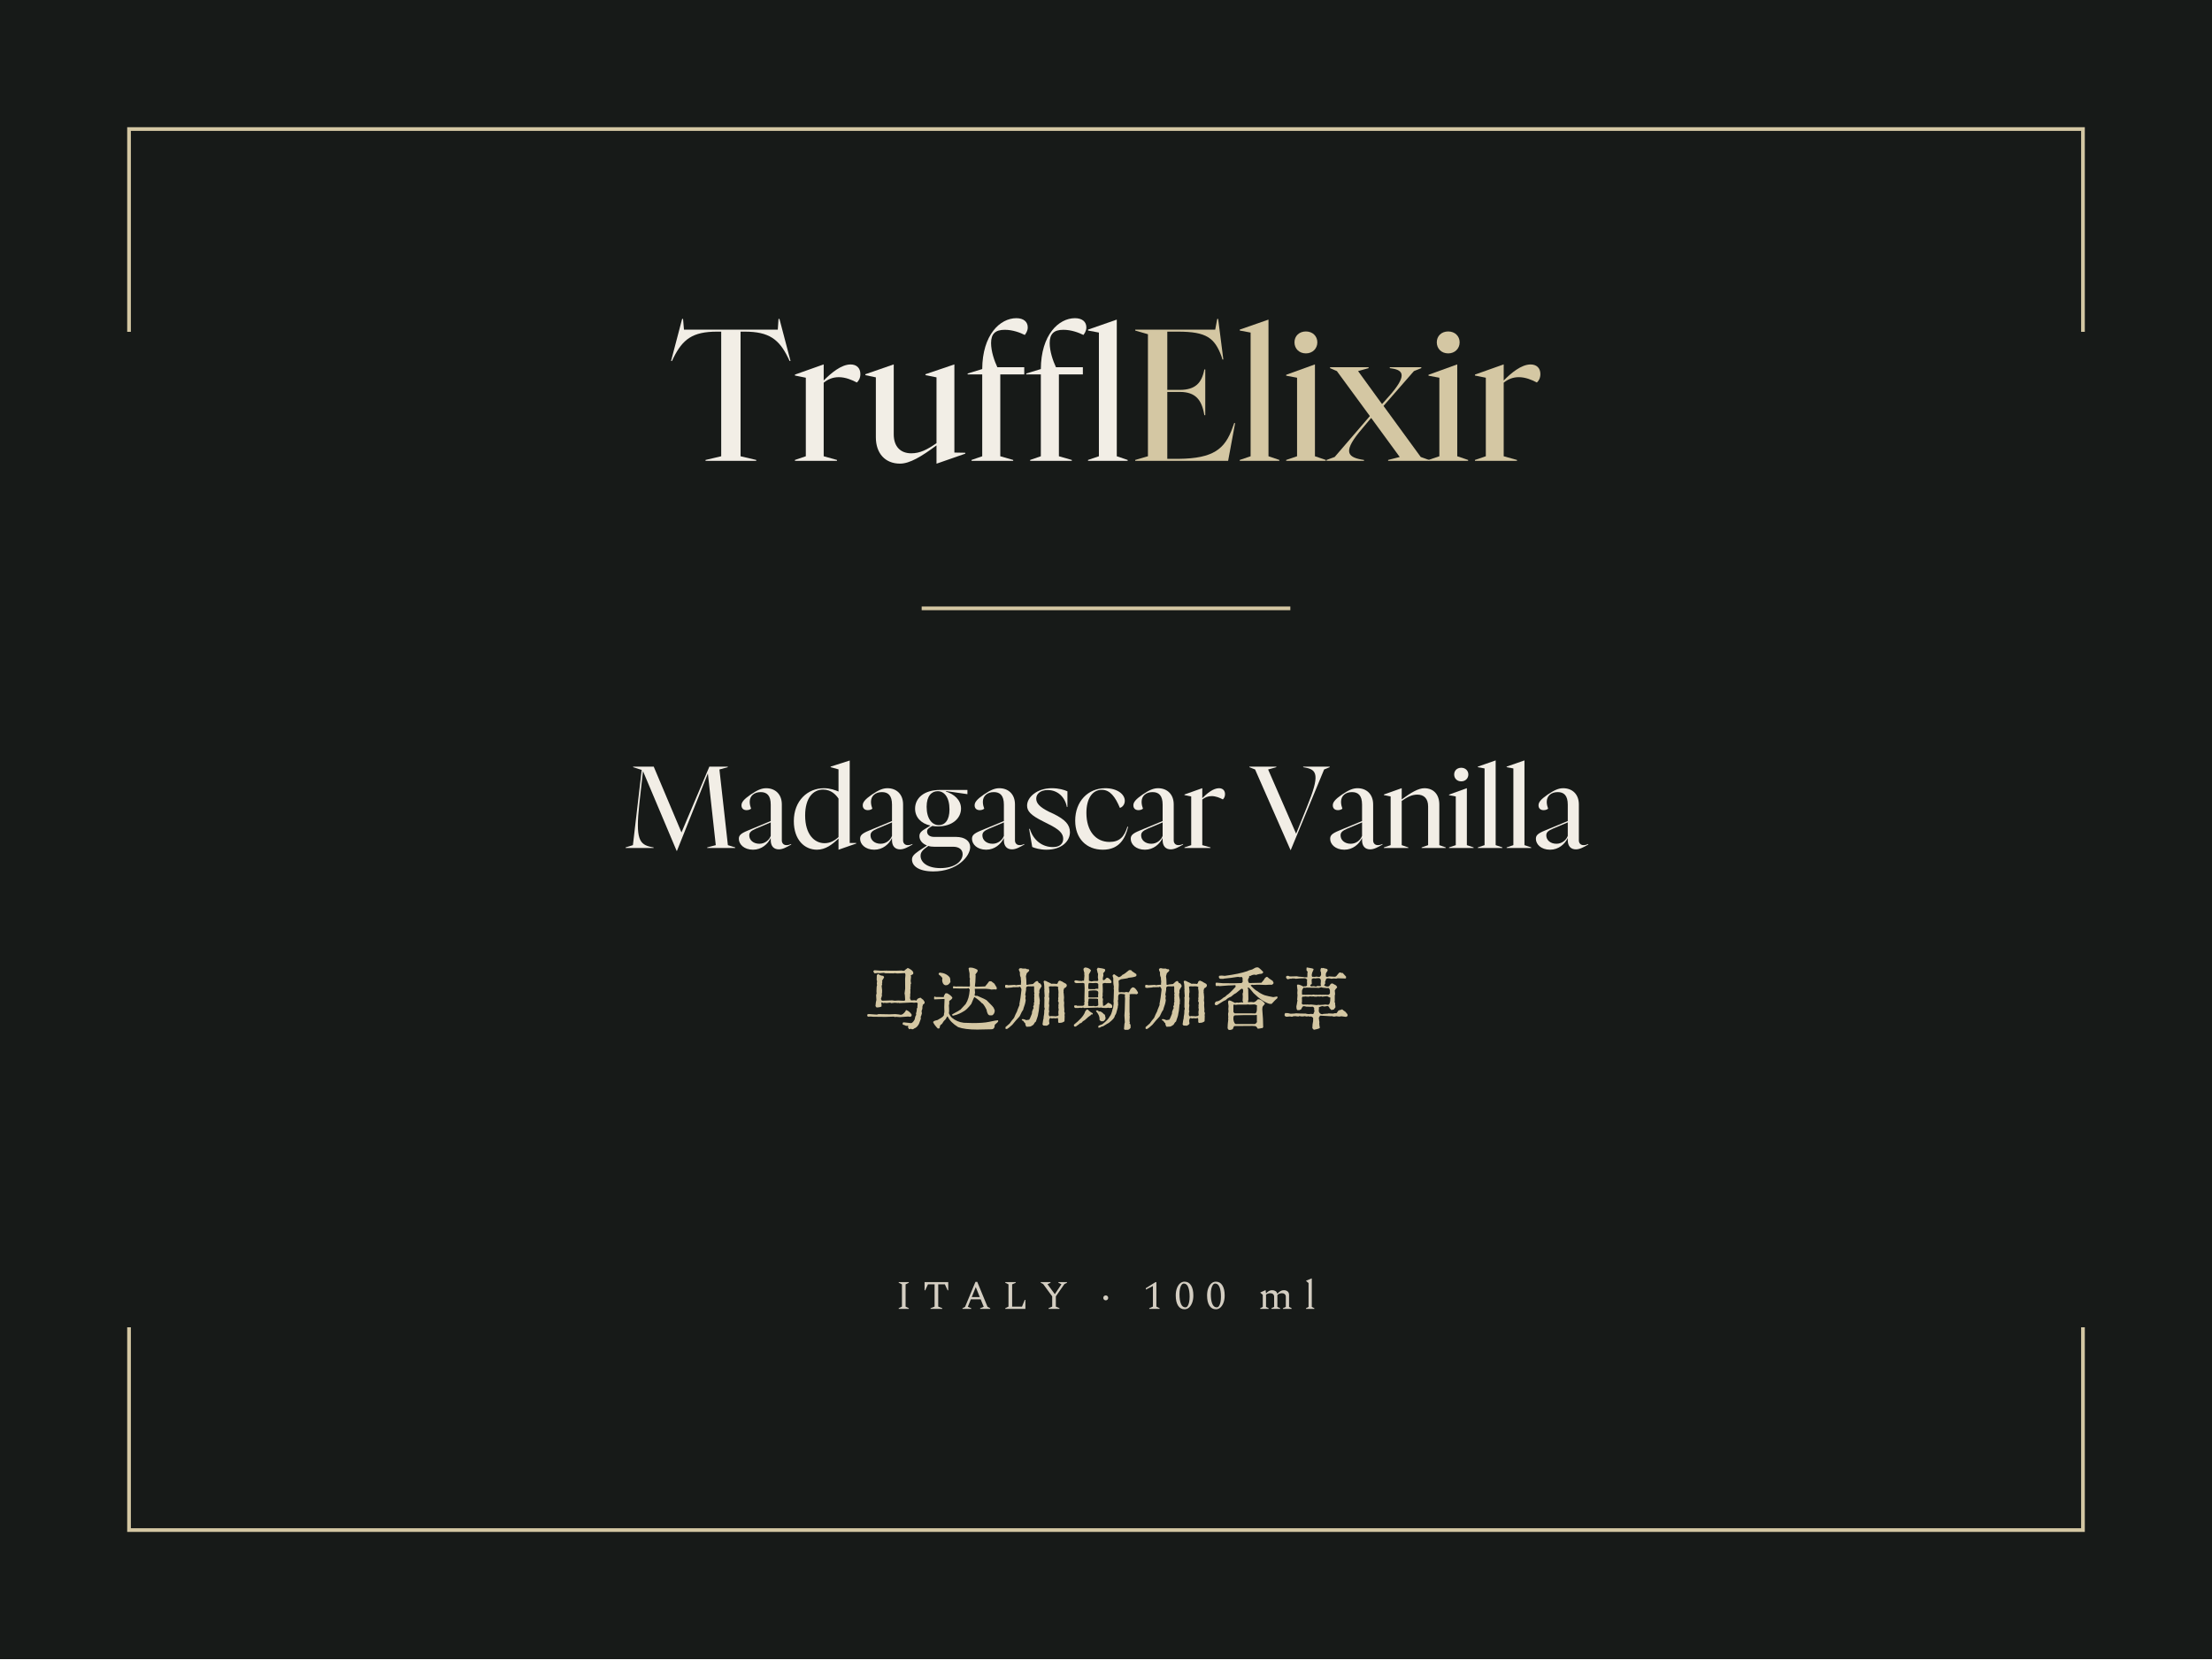
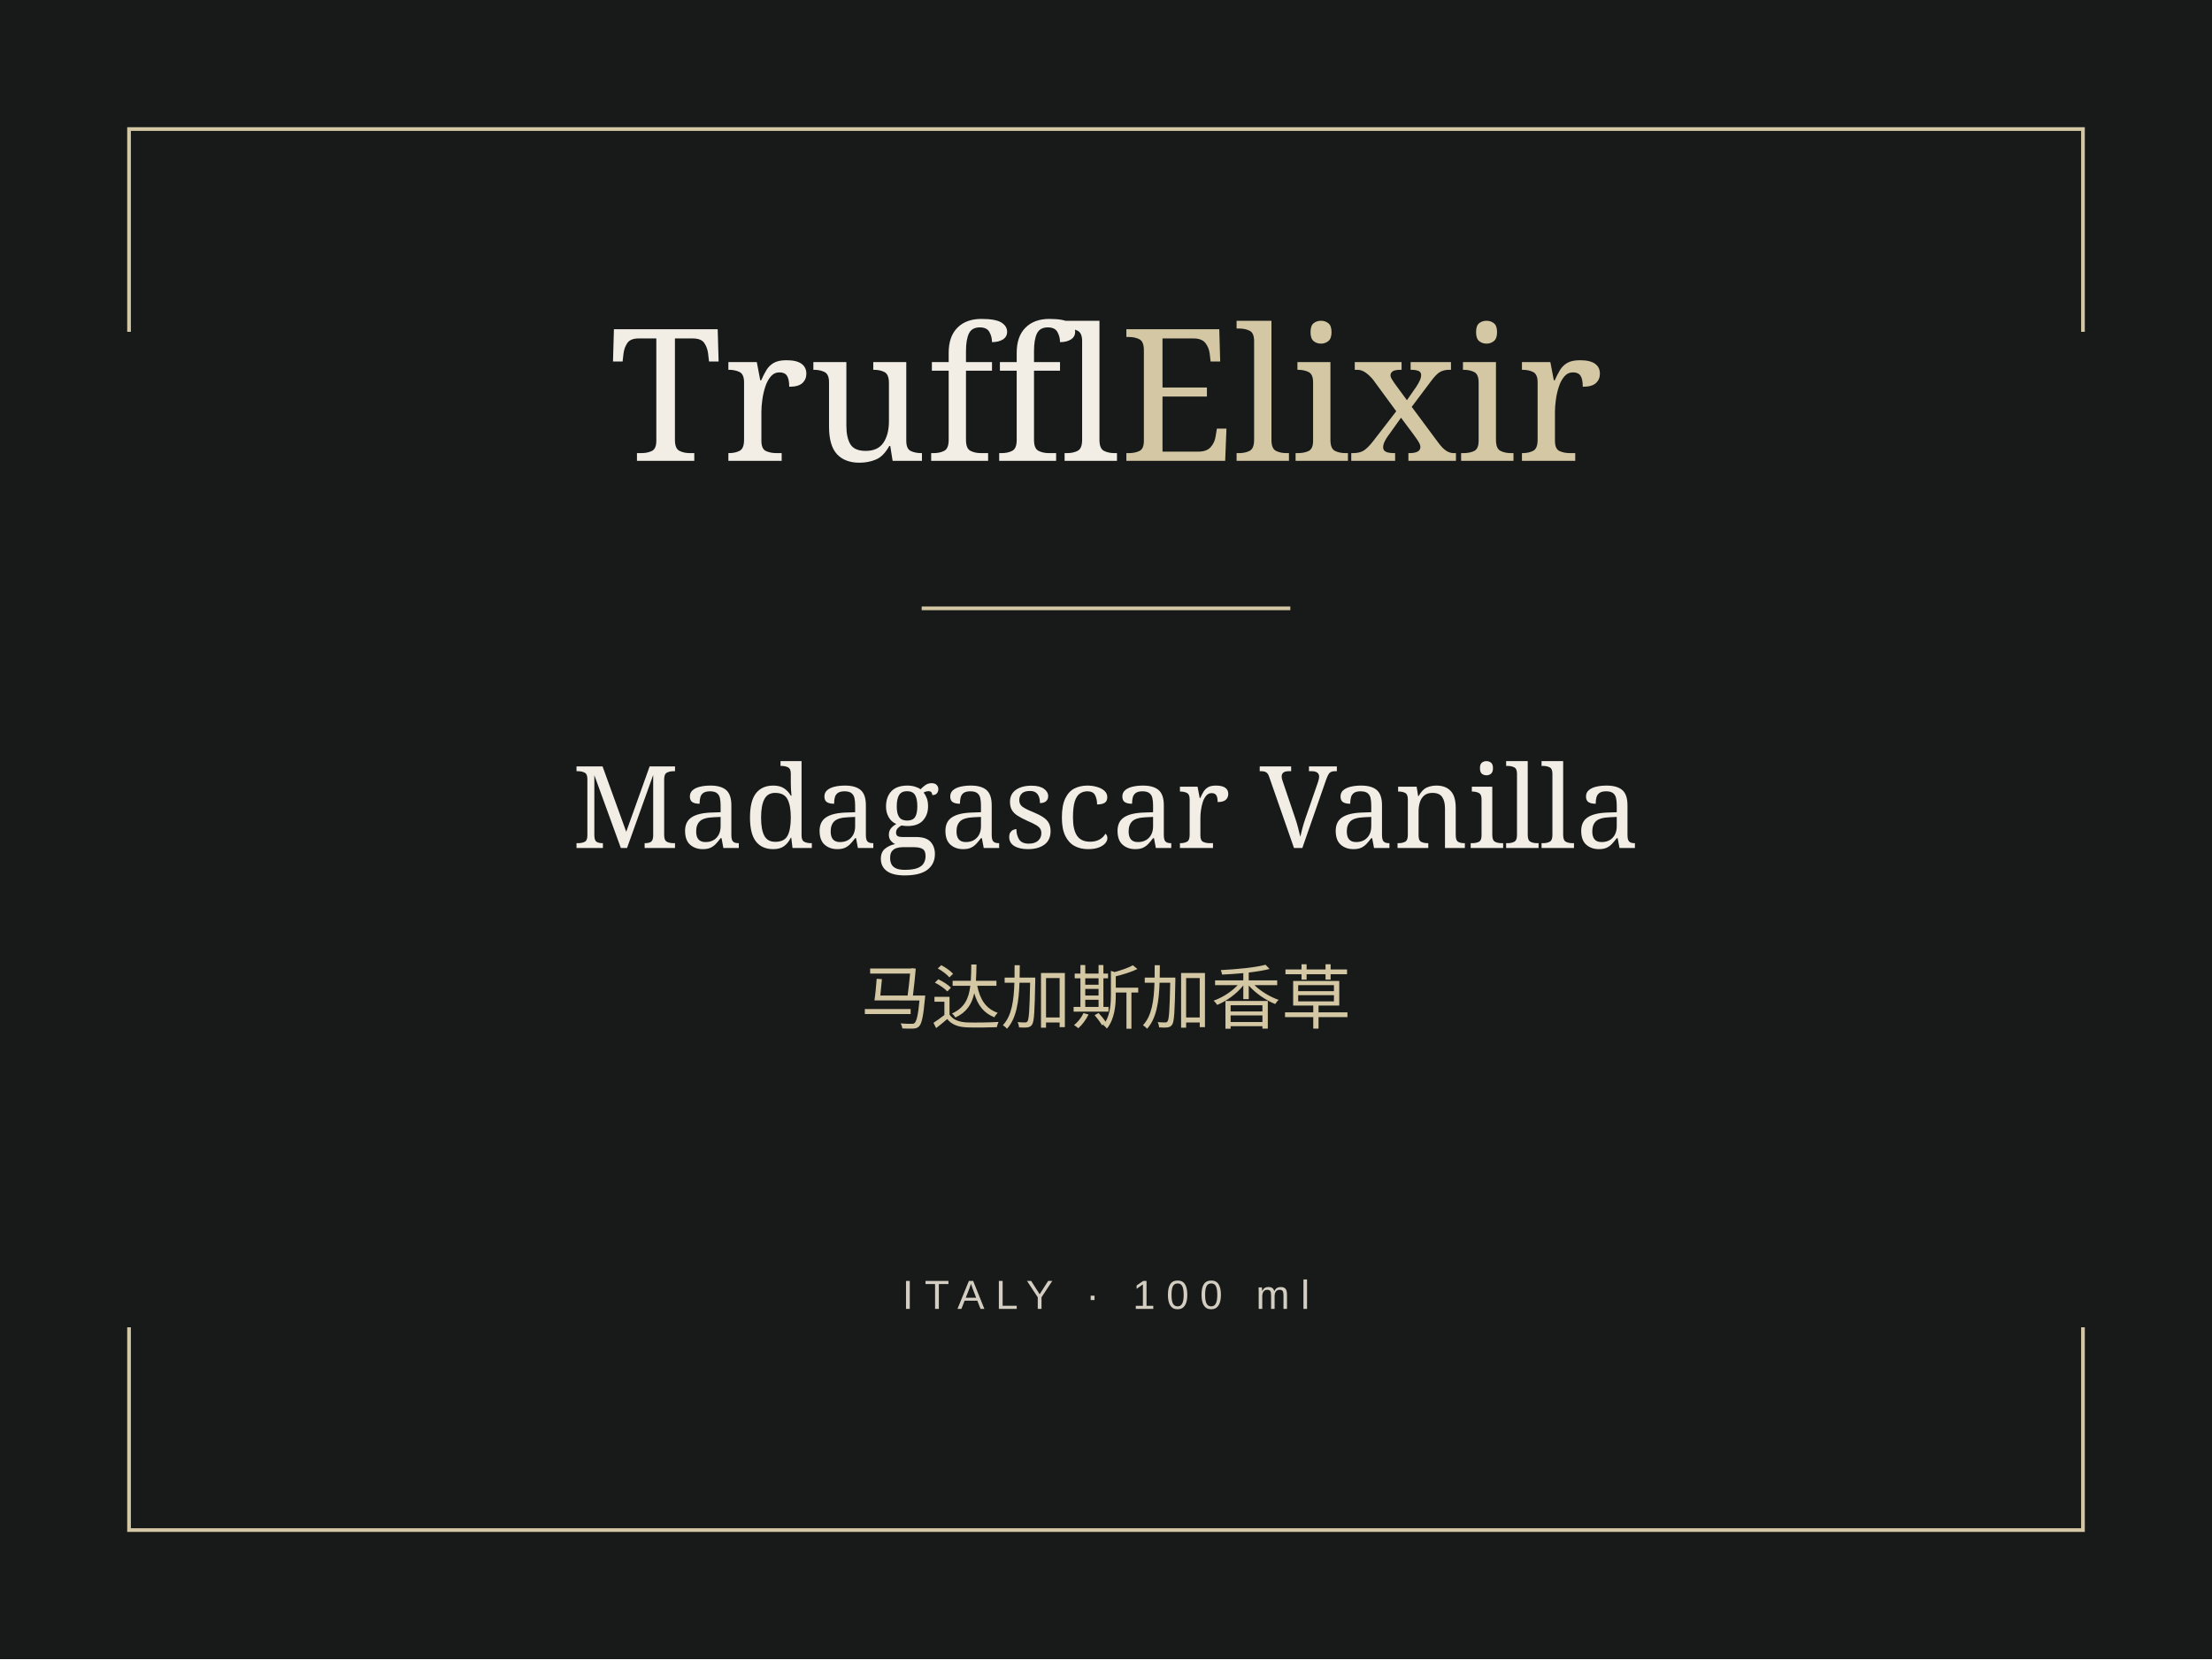
<svg xmlns="http://www.w3.org/2000/svg" width="1200" height="900" viewBox="0 0 1200 900" role="img" aria-label="TrufflElixir Madagascar Vanilla, 100 ml">
  <rect width="1200" height="900" fill="#171a18" />
  <path d="M70 180V70h1060v110M70 720v110h1060V720" fill="none" stroke="#d4c7a3" stroke-width="2" />
-   <g aria-label="TrufflElixir" data-typeface="Nyght Serif">
-     <path fill="#f2eee6" transform="translate(363.150 250) scale(0.1 -0.1)" d="M196 0H471V5L386 25V701H409C541 701 595 659 644 559L652 542H657L597 770H592L588 712H79L74 770H69L9 542H14L22 559C72 659 125 701 258 701H281V25L196 5Z" />
-     <path fill="#f2eee6" transform="translate(429.750 250) scale(0.1 -0.1)" d="M15 0H243V5L171 25V424C194 443 221 454 253 454C289 454 325 439 351 425C361 434 370 449 370 471C370 504 349 523 317 523C266 523 211 476 171 436V523H170L15 468V463L74 451V25L15 5Z" />
-     <path fill="#f2eee6" transform="translate(467.950 250) scale(0.1 -0.1)" d="M203 -15C256 -15 320 24 401 84V-15H402L557 39V44L498 45V523H497L341 470V465L401 453V96C349 60 311 41 264 41C208 41 169 75 169 144V523H168L15 470V465L72 453V128C72 40 123 -15 203 -15Z" />
-     <path fill="#f2eee6" transform="translate(525.150 250) scale(0.1 -0.1)" d="M19 0H245V5L175 25V469H305V508H159C143 542 125 594 125 639C125 689 148 711 199 711C242 711 282 696 308 683C313 690 324 704 324 724C324 754 302 774 262 774C174 774 78 684 77 498L-2 474V469H77V25L19 5Z" />
-     <path fill="#f2eee6" transform="translate(556.950 250) scale(0.1 -0.1)" d="M19 0H245V5L175 25V469H305V508H159C143 542 125 594 125 639C125 689 148 711 199 711C242 711 282 696 308 683C313 690 324 704 324 724C324 754 302 774 262 774C174 774 78 684 77 498L-2 474V469H77V25L19 5Z" />
-     <path fill="#f2eee6" transform="translate(588.750 250) scale(0.1 -0.1)" d="M15 0H230V5L171 25V766H170L15 712V707L74 696V25L15 5Z" />
-     <path fill="#d4c7a3" transform="translate(613.950 250) scale(0.1 -0.1)" d="M19 0H523L561 205H556L547 180C506 65 444 13 255 11H193V374H263C345 373 380 333 394 248H399V496H394C380 422 345 386 263 385H193V701H252C407 701 450 666 487 567L492 550H497L469 770H464L453 712H19V707L88 687V25L19 5Z" />
-     <path fill="#d4c7a3" transform="translate(671.050 250) scale(0.1 -0.1)" d="M15 0H230V5L171 25V766H170L15 712V707L74 696V25L15 5Z" />
-     <path fill="#d4c7a3" transform="translate(696.250 250) scale(0.1 -0.1)" d="M15 0H230V5L171 25V523H170L15 467V462L74 451V25L15 5ZM60 643C60 609 85 583 122 583C158 583 184 609 184 643C184 677 158 702 122 702C85 702 60 677 60 643Z" />
-     <path fill="#d4c7a3" transform="translate(721.450 250) scale(0.1 -0.1)" d="M316 0H538V5L493 21L291 298L456 487L496 503V508H325V503L338 501C401 491 417 460 323 353L283 308L153 487L210 503V508H1V503L38 487L217 243L26 21L-18 5V0H185V5L172 7C90 22 72 55 177 177L224 233L379 21L316 5Z" />
-     <path fill="#d4c7a3" transform="translate(773.450 250) scale(0.1 -0.1)" d="M15 0H230V5L171 25V523H170L15 467V462L74 451V25L15 5ZM60 643C60 609 85 583 122 583C158 583 184 609 184 643C184 677 158 702 122 702C85 702 60 677 60 643Z" />
-     <path fill="#d4c7a3" transform="translate(798.650 250) scale(0.1 -0.1)" d="M15 0H243V5L171 25V424C194 443 221 454 253 454C289 454 325 439 351 425C361 434 370 449 370 471C370 504 349 523 317 523C266 523 211 476 171 436V523H170L15 468V463L74 451V25L15 5Z" />
-   </g>
+   <text x="600" y="250" text-anchor="middle" fill="#f2eee6" font-family="Georgia,serif" font-size="100">Truffl<tspan fill="#d4c7a3">Elixir</tspan>
+   </text>
  <path d="M500 330h200" stroke="#d4c7a3" stroke-width="2" />
-   <g aria-label="Madagascar Vanilla" data-typeface="Nyght Serif">
-     <path fill="#f2eee6" transform="translate(338.577 460) scale(0.062 -0.062)" d="M460 -26H462L733 652L802 25L727 5V0H972V5L908 25L834 687L907 707V712H746L502 136L259 712H79V707L154 683L77 25L13 5V0H258V5L241 8C134 30 99 74 133 385L165 673Z" />
-     <path fill="#f2eee6" transform="translate(399.647 460) scale(0.062 -0.062)" d="M143 -15C218 -15 272 34 298 87V68C298 16 325 -12 369 -12C404 -12 438 8 477 30V35C463 29 452 25 435 25C412 25 395 41 395 66V381C395 473 335 523 258 523C218 523 181 507 123 468C61 425 42 400 42 373C42 346 60 331 87 331C107 331 120 339 126 344C120 360 114 381 114 404C114 456 153 489 210 489C264 489 298 460 298 379V236L96 152C33 126 19 109 19 80C19 33 64 -15 143 -15ZM110 110C110 135 123 150 170 170L298 224V106C285 70 247 37 199 37C145 37 110 70 110 110Z" />
-     <path fill="#f2eee6" transform="translate(429.035 460) scale(0.062 -0.062)" d="M228 -15C304 -15 363 31 417 83V-15H418L572 39V44H515V765H514L348 712V707L417 688V494C391 505 346 523 290 523C147 523 26 414 26 235C26 71 120 -15 228 -15ZM125 284C125 439 195 511 282 511C354 511 396 464 417 432V96C385 65 344 42 295 42C205 42 125 120 125 284Z" />
-     <path fill="#f2eee6" transform="translate(465.429 460) scale(0.062 -0.062)" d="M143 -15C218 -15 272 34 298 87V68C298 16 325 -12 369 -12C404 -12 438 8 477 30V35C463 29 452 25 435 25C412 25 395 41 395 66V381C395 473 335 523 258 523C218 523 181 507 123 468C61 425 42 400 42 373C42 346 60 331 87 331C107 331 120 339 126 344C120 360 114 381 114 404C114 456 153 489 210 489C264 489 298 460 298 379V236L96 152C33 126 19 109 19 80C19 33 64 -15 143 -15ZM110 110C110 135 123 150 170 170L298 224V106C285 70 247 37 199 37C145 37 110 70 110 110Z" />
-     <path fill="#f2eee6" transform="translate(494.817 460) scale(0.062 -0.062)" d="M186 -205C394 -205 508 -73 508 8C508 61 462 97 383 97H193C151 97 131 118 131 144C131 163 141 173 177 193C192 190 208 189 225 189C354 189 428 261 428 345C428 423 364 472 296 494L297 498L484 471V508H246C102 508 26 435 26 344C26 270 77 214 161 196L128 176C79 148 64 132 64 103C64 69 88 38 130 22L55 -28C14 -57 -1 -75 -1 -101C-1 -154 53 -205 186 -205ZM74 -69C74 -37 91 -17 142 18C157 13 174 11 193 11H359C412 11 442 -15 442 -54C442 -115 376 -176 248 -176C130 -176 74 -123 74 -69ZM127 361C127 456 171 497 224 497C281 497 327 444 327 337C327 242 286 200 234 200C176 200 127 254 127 361Z" />
-     <path fill="#f2eee6" transform="translate(526.127 460) scale(0.062 -0.062)" d="M143 -15C218 -15 272 34 298 87V68C298 16 325 -12 369 -12C404 -12 438 8 477 30V35C463 29 452 25 435 25C412 25 395 41 395 66V381C395 473 335 523 258 523C218 523 181 507 123 468C61 425 42 400 42 373C42 346 60 331 87 331C107 331 120 339 126 344C120 360 114 381 114 404C114 456 153 489 210 489C264 489 298 460 298 379V236L96 152C33 126 19 109 19 80C19 33 64 -15 143 -15ZM110 110C110 135 123 150 170 170L298 224V106C285 70 247 37 199 37C145 37 110 70 110 110Z" />
-     <path fill="#f2eee6" transform="translate(555.515 460) scale(0.062 -0.062)" d="M196 -15C333 -15 402 62 402 138C402 204 360 249 258 299L221 316C136 358 107 392 107 432C107 474 144 507 208 507C294 507 359 446 375 359H380V496C351 509 304 523 243 523C113 523 27 444 27 371C27 323 58 287 167 233L210 211C313 161 343 125 343 80C343 39 314 8 254 8C155 8 80 72 51 167H45L72 9C93 -1 142 -15 196 -15Z" />
-     <path fill="#f2eee6" transform="translate(582.051 460) scale(0.062 -0.062)" d="M262 -15C408 -15 459 87 483 185L477 187C450 98 408 53 320 53C200 53 118 148 118 307C118 429 168 509 253 509C325 509 371 447 411 351C429 355 454 377 454 413C454 471 387 523 283 523C133 523 20 409 20 239C20 83 118 -15 262 -15Z" />
-     <path fill="#f2eee6" transform="translate(612.245 460) scale(0.062 -0.062)" d="M143 -15C218 -15 272 34 298 87V68C298 16 325 -12 369 -12C404 -12 438 8 477 30V35C463 29 452 25 435 25C412 25 395 41 395 66V381C395 473 335 523 258 523C218 523 181 507 123 468C61 425 42 400 42 373C42 346 60 331 87 331C107 331 120 339 126 344C120 360 114 381 114 404C114 456 153 489 210 489C264 489 298 460 298 379V236L96 152C33 126 19 109 19 80C19 33 64 -15 143 -15ZM110 110C110 135 123 150 170 170L298 224V106C285 70 247 37 199 37C145 37 110 70 110 110Z" />
-     <path fill="#f2eee6" transform="translate(641.633 460) scale(0.062 -0.062)" d="M15 0H243V5L171 25V424C194 443 221 454 253 454C289 454 325 439 351 425C361 434 370 449 370 471C370 504 349 523 317 523C266 523 211 476 171 436V523H170L15 468V463L74 451V25L15 5Z" />
-     <path fill="#f2eee6" transform="translate(678.709 460) scale(0.062 -0.062)" d="M345 -18H347L639 687L688 707V712H456V707L472 704C578 685 603 639 490 363L394 125L149 687L221 707V712H-15V707L35 687Z" />
-     <path fill="#f2eee6" transform="translate(720.435 460) scale(0.062 -0.062)" d="M143 -15C218 -15 272 34 298 87V68C298 16 325 -12 369 -12C404 -12 438 8 477 30V35C463 29 452 25 435 25C412 25 395 41 395 66V381C395 473 335 523 258 523C218 523 181 507 123 468C61 425 42 400 42 373C42 346 60 331 87 331C107 331 120 339 126 344C120 360 114 381 114 404C114 456 153 489 210 489C264 489 298 460 298 379V236L96 152C33 126 19 109 19 80C19 33 64 -15 143 -15ZM110 110C110 135 123 150 170 170L298 224V106C285 70 247 37 199 37C145 37 110 70 110 110Z" />
-     <path fill="#f2eee6" transform="translate(749.823 460) scale(0.062 -0.062)" d="M15 0H229V5L171 25V412C223 448 261 467 308 467C364 467 402 434 402 364V25L345 5V0H556V5L500 25V380C500 469 449 523 369 523C316 523 251 484 171 425V523H170L15 468V463L74 451V25L15 5Z" />
-     <path fill="#f2eee6" transform="translate(785.163 460) scale(0.062 -0.062)" d="M15 0H230V5L171 25V523H170L15 467V462L74 451V25L15 5ZM60 643C60 609 85 583 122 583C158 583 184 609 184 643C184 677 158 702 122 702C85 702 60 677 60 643Z" />
-     <path fill="#f2eee6" transform="translate(800.787 460) scale(0.062 -0.062)" d="M15 0H230V5L171 25V766H170L15 712V707L74 696V25L15 5Z" />
-     <path fill="#f2eee6" transform="translate(816.411 460) scale(0.062 -0.062)" d="M15 0H230V5L171 25V766H170L15 712V707L74 696V25L15 5Z" />
-     <path fill="#f2eee6" transform="translate(832.035 460) scale(0.062 -0.062)" d="M143 -15C218 -15 272 34 298 87V68C298 16 325 -12 369 -12C404 -12 438 8 477 30V35C463 29 452 25 435 25C412 25 395 41 395 66V381C395 473 335 523 258 523C218 523 181 507 123 468C61 425 42 400 42 373C42 346 60 331 87 331C107 331 120 339 126 344C120 360 114 381 114 404C114 456 153 489 210 489C264 489 298 460 298 379V236L96 152C33 126 19 109 19 80C19 33 64 -15 143 -15ZM110 110C110 135 123 150 170 170L298 224V106C285 70 247 37 199 37C145 37 110 70 110 110Z" />
-   </g>
-   <g aria-label="马达加斯加香草" data-typeface="京華老宋体">
-     <path fill="#d4c7a3" transform="translate(467.000 555) scale(0.038 -0.038)" d="M736 -88Q727 -88 715 -81L688 -87Q688 -81 673 -62L677 -38L645 -39Q639 -33 600 -21L597 -15L598 2Q598 6 608 11L624 10Q708 0 716 0Q739 0 768 51Q776 101 790 116Q790 129 787 134Q800 173 800 210Q807 223 810 223L807 229L809 258L812 279Q812 287 797 294L758 291Q744 291 732 294H719Q680 294 547 286L540 291L534 287L485 291L433 285Q423 292 417 292Q409 292 369 287L336 290L323 286Q315 292 297 294L291 291Q296 279 296 242Q295 227 226 223Q223 223 209 243Q214 308 222 331L218 399L225 424Q223 441 223 453L225 508Q226 531 232 544Q228 554 228 567Q228 575 232 599Q226 610 226 622L228 683Q228 688 248 703Q278 676 319 675Q319 673 331 660V650L303 605L306 597V584L302 566Q305 559 305 555Q304 549 297 530Q297 523 304 468L303 433L299 414Q302 408 302 397Q301 384 287 346Q287 340 302 320L448 325Q455 325 484 320Q512 323 533 323Q601 319 613 319Q633 323 633 328Q630 412 624 422Q633 479 633 493L632 633Q637 677 637 688Q635 714 626 714Q558 709 528 709Q507 709 489 713Q473 710 461 710L344 712L331 718Q282 712 262 712L246 716Q210 710 198 710Q179 725 179 746L196 755L286 748L380 750L387 746Q390 746 390 749L500 748Q533 748 581 751Q591 747 620 747Q625 756 670 788Q749 752 749 717L747 700L711 680L717 664Q715 650 711 603Q717 571 717 567Q717 561 709 548L712 535L708 509Q708 505 711 499L707 480L708 434Q705 417 704 405L706 389Q702 372 702 356Q702 345 717 324Q750 327 766 327Q780 327 792 320Q810 362 858 362Q858 355 893 331Q893 324 910 306V283Q910 281 883 260L886 253L880 244L878 205L867 172L872 140Q862 100 854 89L857 73L855 57L830 -11Q802 -63 764 -75Q749 -88 736 -88ZM559 86Q548 86 504 90L485 87L472 93Q384 89 352 89L177 91L138 94Q125 92 110 92H99Q90 107 90 121L110 130Q189 123 229 122L252 129L414 126Q452 126 492 129Q544 125 570 119Q600 119 637 169Q640 185 647 185H653Q698 166 725 123V103L708 90Q680 94 673 94Z" />
-     <path fill="#d4c7a3" transform="translate(505.000 555) scale(0.038 -0.038)" d="M316 106Q299 113 299 120Q299 124 397 176Q397 181 420 190Q439 208 496 272Q522 313 535 359L536 361Q549 408 555 477Q541 499 538 499H529Q522 494 521 494H419Q376 494 336 496Q331 494 321 494L316 502V519L321 527L361 522Q376 524 383 524L549 522Q549 524 558 530Q558 560 555 609L558 637Q552 646 552 654V710Q538 771 538 780L546 791Q557 793 567 793Q596 793 631.5 778.5Q667 764 667 755V741Q667 734 636 696Q636 684 639 679Q636 564 628 527L642 519L774 524Q791 542 833 598H861L906 564L940 508V488L934 480L906 482Q897 482 863 479Q848 486 787 490H627Q628 483 628 463Q628 447 631 432Q625 421 625 395Q629 395 636 390H662Q785 337 794 328Q900 226 900 210L912 182Q912 132 875 111H844Q807 111 794 193Q750 281 726 286Q696 323 625 370H619Q616 370 577 274Q509 186 462 165Q446 154 408.0 136.0Q370 118 316 106ZM220 541H203Q167 554 161 609Q164 628 164 645Q147 669 111 696V707Q111 711 125 721H130Q222 712 268 654Q279 635 279 586Q251 541 220 541ZM661 -92Q482 -92 389 -57Q280 10 240 94H232Q212 55 203 47Q181 30 158 -12Q128 -28 128 -54Q128 -70 116 -77H99Q49 -26 32 13Q32 32 94 44Q157 79 170 92Q170 95 187 114V134Q193 148 193 171L192 190Q191 206 191 228Q191 273 195 342Q192 342 192 345Q90 339 49 339L46 345V370Q46 374 57 381L69 373L184 372L187 390Q204 425 212 426H232Q287 398 307 364Q307 345 265 319L262 314V280Q262 260 257 260Q260 222 260 204V170L257 142Q272 105 299 78Q373 16 470 5Q538 1 599 1Q752 1 829 18Q938 41 957 41L962 30Q962 16 912 -24Q912 -88 864 -88Z" />
-     <path fill="#d4c7a3" transform="translate(543.000 555) scale(0.038 -0.038)" d="M271 784H290Q293 784 310 779H354Q370 769 379 769L391 771Q391 770 403 759V749Q403 743 369 713L357 671Q364 627 364 558V553Q364 546 374 546Q391 553 457 558Q498 600 513 600H523Q528 600 540 573Q565 573 580 534V524Q554 489 548 463V450L550 436Q545 427 545 416V389Q545 378 555 325Q553 321 553 316Q553 313 555 313L553 301V271L548 264V252Q542 167 531 127Q531 109 499 21Q483 14 464 -23Q428 -50 410 -50Q384 -52 364 -52Q347 -29 347 -1Q336 2 317 34Q303 34 298 46V51Q298 57 315 58Q345 52 359 43Q380 43 391 48Q396 46 398 46Q410 46 442 134Q442 172 455 188Q455 202 467 215L460 237Q472 259 472 266V271Q472 277 469 281Q477 304 477 308L474 330L477 342L474 355L477 384Q474 401 474 411Q479 427 479 428Q474 437 474 448V509L472 526Q442 524 428 524Q419 526 418 526L413 524L391 526Q366 526 359 504V475Q359 464 347 406Q347 400 354 389Q349 356 349 355Q354 332 354 328Q347 273 322 210Q322 191 298 161Q267 92 259 88Q214 41 163 -23Q106 -75 87 -84H72Q69 -84 65 -77V-57L124 -6Q150 32 187 75Q206 123 229 166Q229 173 266 262Q263 266 263 269Q281 354 293 475Q293 499 273 519H271Q263 519 249 512Q246 512 241 514Q207 512 183 512V514Q162 507 97 504Q97 502 92 502Q60 504 60 512V539Q62 546 75 546H82Q93 546 102 541Q162 546 195 546Q211 541 217 541Q228 546 281 548Q281 546 283 546Q285 553 288 553L285 558L288 592Q288 605 283 639H285L283 644Q283 646 285 646Q271 675 271 695V727Q256 748 256 771ZM624 607Q652 600 668 588Q673 588 722 561Q728 561 741 563Q768 561 788 561V558Q812 558 817 592Q832 607 842 607Q866 595 869 595Q869 597 871 597Q871 592 930 561Q930 557 940 548V536Q940 515 903 497Q896 485 893 458L896 453Q896 450 893 445Q893 440 898 409H896L898 404Q898 388 901 367Q898 338 898 323Q898 318 903 293Q901 260 901 252Q906 211 906 188L903 171Q909 144 913 144L908 115L910 100Q908 63 908 39V31Q908 20 871 7Q837 2 827 2Q817 13 817 14V51Q817 70 808 73L785 68Q764 70 749 70Q742 70 724 66Q724 70 707 73Q692 73 687 31Q687 28 692 -6Q684 -25 653 -37Q628 -35 614 -35H609Q606 -35 594 -20V-15Q602 49 607 63Q609 63 609 66V85Q619 132 619 171L616 176Q624 188 624 208V217Q624 222 619 222Q621 297 621 333Q621 346 619 367Q624 377 624 384Q619 456 619 467Q619 473 621 477Q619 491 619 499V524Q619 550 609 597Q621 607 624 607ZM685 521Q690 490 692 443Q687 432 687 404V387Q687 381 685 377Q690 357 692 357Q692 354 685 276Q685 269 690 257Q685 216 685 188Q690 172 690 168Q683 153 683 129V122Q683 110 695 97Q714 97 714 102L727 100H739Q756 100 793 97Q794 102 798 102L810 100Q810 103 825 115Q820 126 820 146V159Q820 161 822 161L820 166Q820 177 825 186L820 225L822 242L820 254Q825 275 825 291Q825 296 815 313Q815 324 820 335L817 347Q820 387 822 389L820 394Q822 433 822 441Q822 461 815 499Q817 509 820 509Q820 521 783 526Q781 526 781 524L768 526L739 524Q718 526 707 526Q691 521 685 521Z" />
-     <path fill="#d4c7a3" transform="translate(581.000 555) scale(0.038 -0.038)" d="M198 794H201Q253 794 286 754Q286 746 256 696V607Q256 602 292 595Q296 595 326 601H378Q383 601 390 613L384 653Q387 677 387 705Q382 705 369 769Q369 772 384 791Q463 780 482 772Q488 762 488 754V748Q476 726 460 714V711Q460 697 463 681Q454 648 454 632V623Q454 618 463 613H466Q480 613 509 647H524Q548 639 576 601L579 586V583Q579 578 567 571H500Q493 571 488 574Q460 571 451 562Q454 516 454 494V449Q454 432 451 406Q454 400 454 397Q448 375 448 360Q455 360 457 336Q457 328 454 311Q457 288 457 259V253Q458 247 463 247H473Q499 261 528 290H534Q589 270 589 244V226Q589 216 555 216Q538 216 534 220Q517 216 506 216H497Q442 216 427 223L411 220Q390 220 387 223Q325 220 186 216L173 223Q154 216 149 216Q142 216 137 220Q116 216 103 216H60Q45 224 45 241V244Q45 248 54 253H79L88 247H164Q192 251 192 274Q192 281 189 287Q191 308 195 308L192 323V357Q192 430 195 497Q192 524 192 565Q180 574 170 574Q144 574 79 571Q48 574 48 595V598Q48 603 60 610H79Q112 601 161 601Q162 607 167 607H170L186 604V607L192 678L189 705L192 711L179 760V775Q179 780 198 794ZM830 757H857Q872 738 894 726L934 699V678Q934 658 821 647Q817 639 714 626Q680 609 680 604V601Q680 569 683 549Q680 517 680 479V473L683 452H680L686 439Q713 442 720 442Q727 442 766 439Q772 439 787 445L824 439Q836 450 851 488L876 510H891Q918 507 955 442L958 427Q940 414 940 412L909 415H860Q847 415 836 409Q839 393 839 391Q836 359 836 354Q836 351 839 351L836 336V158Q836 146 839 125Q836 120 836 113L839 94Q836 66 836 39V27L842 6Q836 5 836 0V-3Q851 -19 851 -31V-68Q829 -95 812 -95H769Q764 -95 757 -83Q763 9 769 9L763 110Q768 138 772 357Q769 368 769 387L772 409Q766 414 714 418Q677 418 677 391Q674 391 674 387V339Q674 323 668 323L671 317V314Q671 311 668 311Q674 301 674 296Q674 293 671 287L674 268V265L668 232V223L647 146Q647 138 625 103Q625 69 540 3Q536 3 457 -46Q439 -46 411 -64H390V-46Q390 -34 448 -16Q530 47 552 94Q577 119 595 204Q602 204 610 284Q610 296 607 308Q610 335 613 473Q613 476 610 497Q613 510 613 519Q604 558 604 592V641L595 671V681Q595 685 610 696H622Q633 684 668 665Q668 663 677 656Q706 656 735 690Q760 697 830 757ZM247 496V490Q259 488 268 485H344L353 491H390V558Q380 574 353 574Q337 574 311 571Q287 574 262 574Q247 574 247 525Q247 501 247 496ZM274 464H265Q255 455 250 455V391L247 375Q251 375 256 366Q284 366 289 366H308L375 367Q386 368 388 370Q388 386 387 397L390 427V436Q390 467 341 467H311ZM369 349Q311 351 264 350Q250 354 250 329Q250 307 244 299Q247 277 247 274Q244 258 244 250Q254 244 262 244H311Q318 244 323 247Q339 241 347 241Q390 244 390 259Q390 267 386 344Q374 349 369 349ZM228 195H237Q278 155 308 143L311 137V131Q311 127 302 122Q296 125 289 125Q289 114 247 88Q196 37 170 27Q150 -3 128 -3Q128 -8 73 -46Q73 -49 69 -49H51Q42 -46 42 -31V-22Q168 77 198 152Q200 171 228 195ZM372 183Q391 179 399 165Q405 168 408 168Q435 168 476 122H485V113Q494 79 494 73Q494 49 463 27H430Q408 42 408 45V61Q408 113 357 171V174Z" />
-     <path fill="#d4c7a3" transform="translate(619.000 555) scale(0.038 -0.038)" d="M271 784H290Q293 784 310 779H354Q370 769 379 769L391 771Q391 770 403 759V749Q403 743 369 713L357 671Q364 627 364 558V553Q364 546 374 546Q391 553 457 558Q498 600 513 600H523Q528 600 540 573Q565 573 580 534V524Q554 489 548 463V450L550 436Q545 427 545 416V389Q545 378 555 325Q553 321 553 316Q553 313 555 313L553 301V271L548 264V252Q542 167 531 127Q531 109 499 21Q483 14 464 -23Q428 -50 410 -50Q384 -52 364 -52Q347 -29 347 -1Q336 2 317 34Q303 34 298 46V51Q298 57 315 58Q345 52 359 43Q380 43 391 48Q396 46 398 46Q410 46 442 134Q442 172 455 188Q455 202 467 215L460 237Q472 259 472 266V271Q472 277 469 281Q477 304 477 308L474 330L477 342L474 355L477 384Q474 401 474 411Q479 427 479 428Q474 437 474 448V509L472 526Q442 524 428 524Q419 526 418 526L413 524L391 526Q366 526 359 504V475Q359 464 347 406Q347 400 354 389Q349 356 349 355Q354 332 354 328Q347 273 322 210Q322 191 298 161Q267 92 259 88Q214 41 163 -23Q106 -75 87 -84H72Q69 -84 65 -77V-57L124 -6Q150 32 187 75Q206 123 229 166Q229 173 266 262Q263 266 263 269Q281 354 293 475Q293 499 273 519H271Q263 519 249 512Q246 512 241 514Q207 512 183 512V514Q162 507 97 504Q97 502 92 502Q60 504 60 512V539Q62 546 75 546H82Q93 546 102 541Q162 546 195 546Q211 541 217 541Q228 546 281 548Q281 546 283 546Q285 553 288 553L285 558L288 592Q288 605 283 639H285L283 644Q283 646 285 646Q271 675 271 695V727Q256 748 256 771ZM624 607Q652 600 668 588Q673 588 722 561Q728 561 741 563Q768 561 788 561V558Q812 558 817 592Q832 607 842 607Q866 595 869 595Q869 597 871 597Q871 592 930 561Q930 557 940 548V536Q940 515 903 497Q896 485 893 458L896 453Q896 450 893 445Q893 440 898 409H896L898 404Q898 388 901 367Q898 338 898 323Q898 318 903 293Q901 260 901 252Q906 211 906 188L903 171Q909 144 913 144L908 115L910 100Q908 63 908 39V31Q908 20 871 7Q837 2 827 2Q817 13 817 14V51Q817 70 808 73L785 68Q764 70 749 70Q742 70 724 66Q724 70 707 73Q692 73 687 31Q687 28 692 -6Q684 -25 653 -37Q628 -35 614 -35H609Q606 -35 594 -20V-15Q602 49 607 63Q609 63 609 66V85Q619 132 619 171L616 176Q624 188 624 208V217Q624 222 619 222Q621 297 621 333Q621 346 619 367Q624 377 624 384Q619 456 619 467Q619 473 621 477Q619 491 619 499V524Q619 550 609 597Q621 607 624 607ZM685 521Q690 490 692 443Q687 432 687 404V387Q687 381 685 377Q690 357 692 357Q692 354 685 276Q685 269 690 257Q685 216 685 188Q690 172 690 168Q683 153 683 129V122Q683 110 695 97Q714 97 714 102L727 100H739Q756 100 793 97Q794 102 798 102L810 100Q810 103 825 115Q820 126 820 146V159Q820 161 822 161L820 166Q820 177 825 186L820 225L822 242L820 254Q825 275 825 291Q825 296 815 313Q815 324 820 335L817 347Q820 387 822 389L820 394Q822 433 822 441Q822 461 815 499Q817 509 820 509Q820 521 783 526Q781 526 781 524L768 526L739 524Q718 526 707 526Q691 521 685 521Z" />
-     <path fill="#d4c7a3" transform="translate(657.000 555) scale(0.038 -0.038)" d="M607 428Q545 508 533 508H527Q527 505 523 498L530 485Q533 397 533 338Q533 329 527 308Q530 301 530 298L554 301H587Q594 301 600 298Q633 298 664 338L684 341Q720 335 767 283L768 274Q734 238 734 227Q731 209 731 197Q744 58 744 -60L727 -74Q724 -74 724 -70Q707 -77 667 -80Q646 -47 641 -47Q635 -43 631 -43Q607 -40 590 -40L339 -42H332Q326 -42 309 -87Q307 -87 279 -97H253Q249 -97 236 -74V-70Q236 -20 246 53Q246 61 243 67Q246 73 246 80L243 134Q249 157 249 174Q249 188 246 201Q249 218 249 234V247Q249 259 243 294Q243 324 259 324Q278 324 343 288Q355 294 370 294H373Q383 294 383 291L440 298Q445 294 457 294V298Q457 307 450 318Q450 324 453 378Q453 380 450 421Q457 433 457 448V468Q457 486 443 491H437Q430 491 356 428Q326 415 286 378Q234 358 209 328Q193 328 85 257H65Q60 257 52 271V277Q60 311 85 311Q116 311 182 368Q203 374 226 401Q257 416 350 518V538Q343 538 343 542Q282 537 253 538Q231 538 119 528L102 532Q84 528 75 528L65 542V568Q72 577 72 578Q100 577 168 570Q226 568 333 569Q422 572 433 572H440Q440 585 453 592L450 608V642Q441 658 437 659H433Q422 659 416 655L396 659H373Q288 645 182 635Q182 632 172 632H139Q121 632 112 649V669Q112 679 152 679Q154 679 196 675Q401 702 517 742Q532 753 587 766Q634 796 654 796H671Q700 779 744 732V729Q744 702 694 702Q651 694 651 689H634Q626 689 620 692Q582 689 560 672L544 675V655L527 622Q530 572 550 572L718 576Q761 623 761 629Q761 637 788 659H804Q817 643 881 602Q881 593 891 582V568Q891 564 871 548H824Q803 548 781 545L694 548H654Q635 548 600 545Q595 548 584 548Q573 542 567 542V535Q635 465 660 457Q704 421 765 398Q815 384 888 371Q894 371 945 381L948 364V358Q913 329 864 274H848Q844 274 844 277L838 274Q737 301 607 428ZM497 264H380Q368 264 350 261Q345 264 326 264Q319 263 319 257V160Q332 140 336 140H356Q624 139 634 139Q654 154 654 201V234L657 251Q635 267 620 267Q596 267 544 264Q540 264 533 267Q511 264 497 264ZM319 80V50Q330 -13 356 -13H625Q642 -7 657 17L654 23V110Q654 117 647 117Q635 114 634 114Q447 116 339 111Q323 105 323 97Z" />
-     <path fill="#d4c7a3" transform="translate(695.000 555) scale(0.038 -0.038)" d="M366 795Q449 783 464 773Q464 760 445 724Q438 702 438 696V671L450 659Q465 662 466 662Q467 662 481 659Q491 664 499 664H501Q535 660 538 660H547Q564 665 571 692Q569 711 569 724V729L562 738V754Q562 782 577 788H585Q582 788 582 782L594 788H596L653 774L664 762V749Q638 715 638 699V668L656 659L688 667Q744 664 764 662Q785 662 799 685Q828 723 838 723H845Q851 723 859 716H879L927 664V645Q923 637 920 637Q884 637 804 640Q795 635 785 635Q777 635 740 638Q740 633 741 633Q735 633 731 635L714 633Q711 637 674 640Q638 640 638 617Q638 609 631 603L633 599Q633 595 626 592L629 580V563L613 540Q634 522 666 522Q688 522 704 555Q715 567 732 567L785 538L799 517V508Q779 490 766 466L771 415Q766 398 766 387V315L763 297Q768 297 771 292V268Q775 246 775 243V224Q754 195 748 190L743 193H733L722 184Q722 185 692 212Q685 236 666 244H660Q646 239 606 237Q606 242 596 242H585Q574 242 538 226Q538 219 540 215Q538 195 538 182V168Q550 127 590 127Q590 133 674 136Q674 139 673 139Q708 136 738 136H744Q761 141 762 141H791L821 183Q815 183 815 175Q835 190 864 192Q865 197 864 197H872Q883 184 917 163Q917 162 947 127Q950 114 950 103L927 89Q881 94 860 98L831 93Q803 98 789 98Q768 93 759 93H757Q741 93 722 101Q716 98 715 98L555 107Q546 81 538 81Q545 13 547 13L545 3V-4Q545 -29 552 -60V-67Q552 -79 468 -95Q451 -82 446 -70Q446 -16 457 29V75Q445 89 426 96L422 94L419 95Q413 95 409 93Q392 94 392 99L375 95H354Q350 95 342 100Q318 95 306 95Q277 95 263 101Q254 95 250 95H245Q227 95 203 100L191 98Q187 100 175 100Q175 93 151 91Q140 95 121 95Q84 91 82 91Q63 91 50 105V131Q50 132 62 145L75 143H100Q105 139 138 134Q211 137 211 140Q274 136 354 136H353Q357 131 397 129Q421 132 424 132Q439 129 459 129L476 168Q476 174 471 198L473 212Q461 235 445 235Q437 235 428 233Q395 235 371 235H360Q338 242 318 242Q303 237 283 193Q272 193 263 186H231Q218 196 218 240Q224 262 231 313Q234 313 234 324L229 333Q234 388 234 398Q231 427 231 429Q234 451 234 473Q229 498 229 504H232Q227 514 227 531V541Q232 550 231 550H253Q281 543 318 522Q341 527 345 527V523Q369 531 371 538L369 550L371 571L369 587Q371 602 371 619V624L345 640H338Q269 640 207 633Q199 637 187 637H152L145 633Q146 633 133 635Q107 628 94 626Q85 627 71 647V664Q73 671 90 676Q109 676 122 667H152Q183 667 228 669Q235 663 322 658Q322 655 336 655H374Q376 711 376 725L380 732V735Q373 735 362 756V766Q363 795 366 795ZM490 638Q481 640 471 640Q444 640 436 624V610Q436 594 438 559Q417 547 417 545V536L426 524Q453 527 464 527H470Q486 522 489 522H500L521 531L535 529H561L569 533L564 557Q567 577 567 589V610Q567 630 545 642H541Q508 642 490 638ZM541 503Q512 505 496 505H429Q416 505 390 507Q386 505 380 505Q380 505 374 508Q360 505 352 505H331L322 509Q298 477 298 459V412Q298 406 314 404Q322 404 326 406L345 404Q361 404 392 406Q417 404 437 404Q454 408 461 408L491 404Q502 404 505 406L514 404Q554 406 573 406Q574 406 579 403L595 406H608Q611 406 615 404Q625 404 625 406Q643 404 655 404H669Q682 404 697 422V468Q687 502 671 502Q661 502 657 500Q585 504 575 512Q552 508 541 503ZM587 377Q585 377 575 382L552 379Q529 381 523 381Q507 377 499 377Q473 377 455 382L444 379Q444 379 415 382Q391 377 388 377Q360 381 343 381Q340 381 324 377Q313 379 306 379Q299 363 296 363L298 338V308Q298 296 293 278Q297 278 312 264Q330 264 345 266L357 264L369 266Q388 264 404 264L427 266L508 257Q515 257 534 262L545 259Q629 263 629 266L668 262Q702 262 702 353Q704 353 704 363Q697 363 659 384Q634 384 587 377Z" />
-   </g>
-   <g aria-label="ITALY · 100 ml" data-typeface="Spectral">
-     <path fill="#d4cec2" transform="translate(486.002 710) scale(0.022 -0.022)" d="M70 0V16L150 56V604L70 644V660H320V644L240 604V56L320 16V0Z" />
-     <path fill="#d4cec2" transform="translate(500.582 710) scale(0.022 -0.022)" d="M192 0V16L292 56V605H129L61 458H45V660H629V458H613L545 605H382V56L482 16V0Z" />
-     <path fill="#d4cec2" transform="translate(521.410 710) scale(0.022 -0.022)" d="M33 0V16L97 49L353 665H398L650 52L717 16V0H469V16L557 50L482 235H239L165 50L249 16V0ZM262 290H460L361 536Z" />
-     <path fill="#d4cec2" transform="translate(543.910 710) scale(0.022 -0.022)" d="M65 0V16L145 56V604L65 644V660H325V644L235 604V55H478L546 222H562V0Z" />
-     <path fill="#d4cec2" transform="translate(563.814 710) scale(0.022 -0.022)" d="M228 0V16L318 56V308L96 611L35 644V660H277V644L204 609V605L383 362L544 604V608L471 644V660H683V644L619 611L408 309V56L498 16V0Z" />
-     <path fill="#d4cec2" transform="translate(597.110 710) scale(0.022 -0.022)" d="M125 210Q100 210 82.0 228.0Q64 246 64 271Q64 296 82.0 314.0Q100 332 125 332Q150 332 168.0 314.0Q186 296 186 271Q186 246 168.0 228.0Q150 210 125 210Z" />
-     <path fill="#d4cec2" transform="translate(620.110 710) scale(0.022 -0.022)" d="M153 0V16L243 56V563L68 475V510L308 660H328V56L408 16V0Z" />
-     <path fill="#d4cec2" transform="translate(637.110 710) scale(0.022 -0.022)" d="M250 -10Q146 -10 89.5 81.0Q33 172 33 330Q33 428 60.5 504.5Q88 581 137.0 625.5Q186 670 250 670Q354 670 410.5 579.0Q467 488 467 330Q467 232 439.0 155.5Q411 79 362.5 34.5Q314 -10 250 -10ZM271 37Q304 37 327.0 71.0Q350 105 362.5 164.5Q375 224 375 299Q375 450 339.5 537.0Q304 624 233 624Q199 624 175.0 590.0Q151 556 138.0 497.0Q125 438 125 363Q125 212 161.5 124.5Q198 37 271 37Z" />
-     <path fill="#d4cec2" transform="translate(654.110 710) scale(0.022 -0.022)" d="M250 -10Q146 -10 89.5 81.0Q33 172 33 330Q33 428 60.5 504.5Q88 581 137.0 625.5Q186 670 250 670Q354 670 410.5 579.0Q467 488 467 330Q467 232 439.0 155.5Q411 79 362.5 34.5Q314 -10 250 -10ZM271 37Q304 37 327.0 71.0Q350 105 362.5 164.5Q375 224 375 299Q375 450 339.5 537.0Q304 624 233 624Q199 624 175.0 590.0Q151 556 138.0 497.0Q125 438 125 363Q125 212 161.5 124.5Q198 37 271 37Z" />
-     <path fill="#d4cec2" transform="translate(682.610 710) scale(0.022 -0.022)" d="M48 0V16L111 48V346L51 398V405L175 460H181L190 386H195Q232 424 266.5 442.0Q301 460 342 460Q390 460 424.0 438.5Q458 417 468 374H471Q513 418 549.5 439.0Q586 460 630 460Q686 460 722.5 430.5Q759 401 759 343V48L822 16V0H608V16L679 48V296Q679 340 652.5 363.0Q626 386 585 386Q551 386 521.0 375.0Q491 364 471 342V48L540 16V0H324V16L391 48V296Q391 340 364.5 363.0Q338 386 297 386Q272 386 241.0 377.0Q210 368 191 351V48L256 16V0Z" />
-     <path fill="#d4cec2" transform="translate(707.530 710) scale(0.022 -0.022)" d="M44 0V16L107 48V636L47 688V695L181 750H187V48L250 16V0Z" />
-   </g>
+   <text x="600" y="460" text-anchor="middle" fill="#f2eee6" font-family="Georgia,serif" font-size="62">Madagascar Vanilla</text>
+   <text x="600" y="555" text-anchor="middle" fill="#d4c7a3" font-family="serif" font-size="38">马达加斯加香草</text>
+   <text x="600" y="710" text-anchor="middle" fill="#d4cec2" font-family="Arial,sans-serif" letter-spacing="6" font-size="22">ITALY · 100 ml</text>
</svg>
